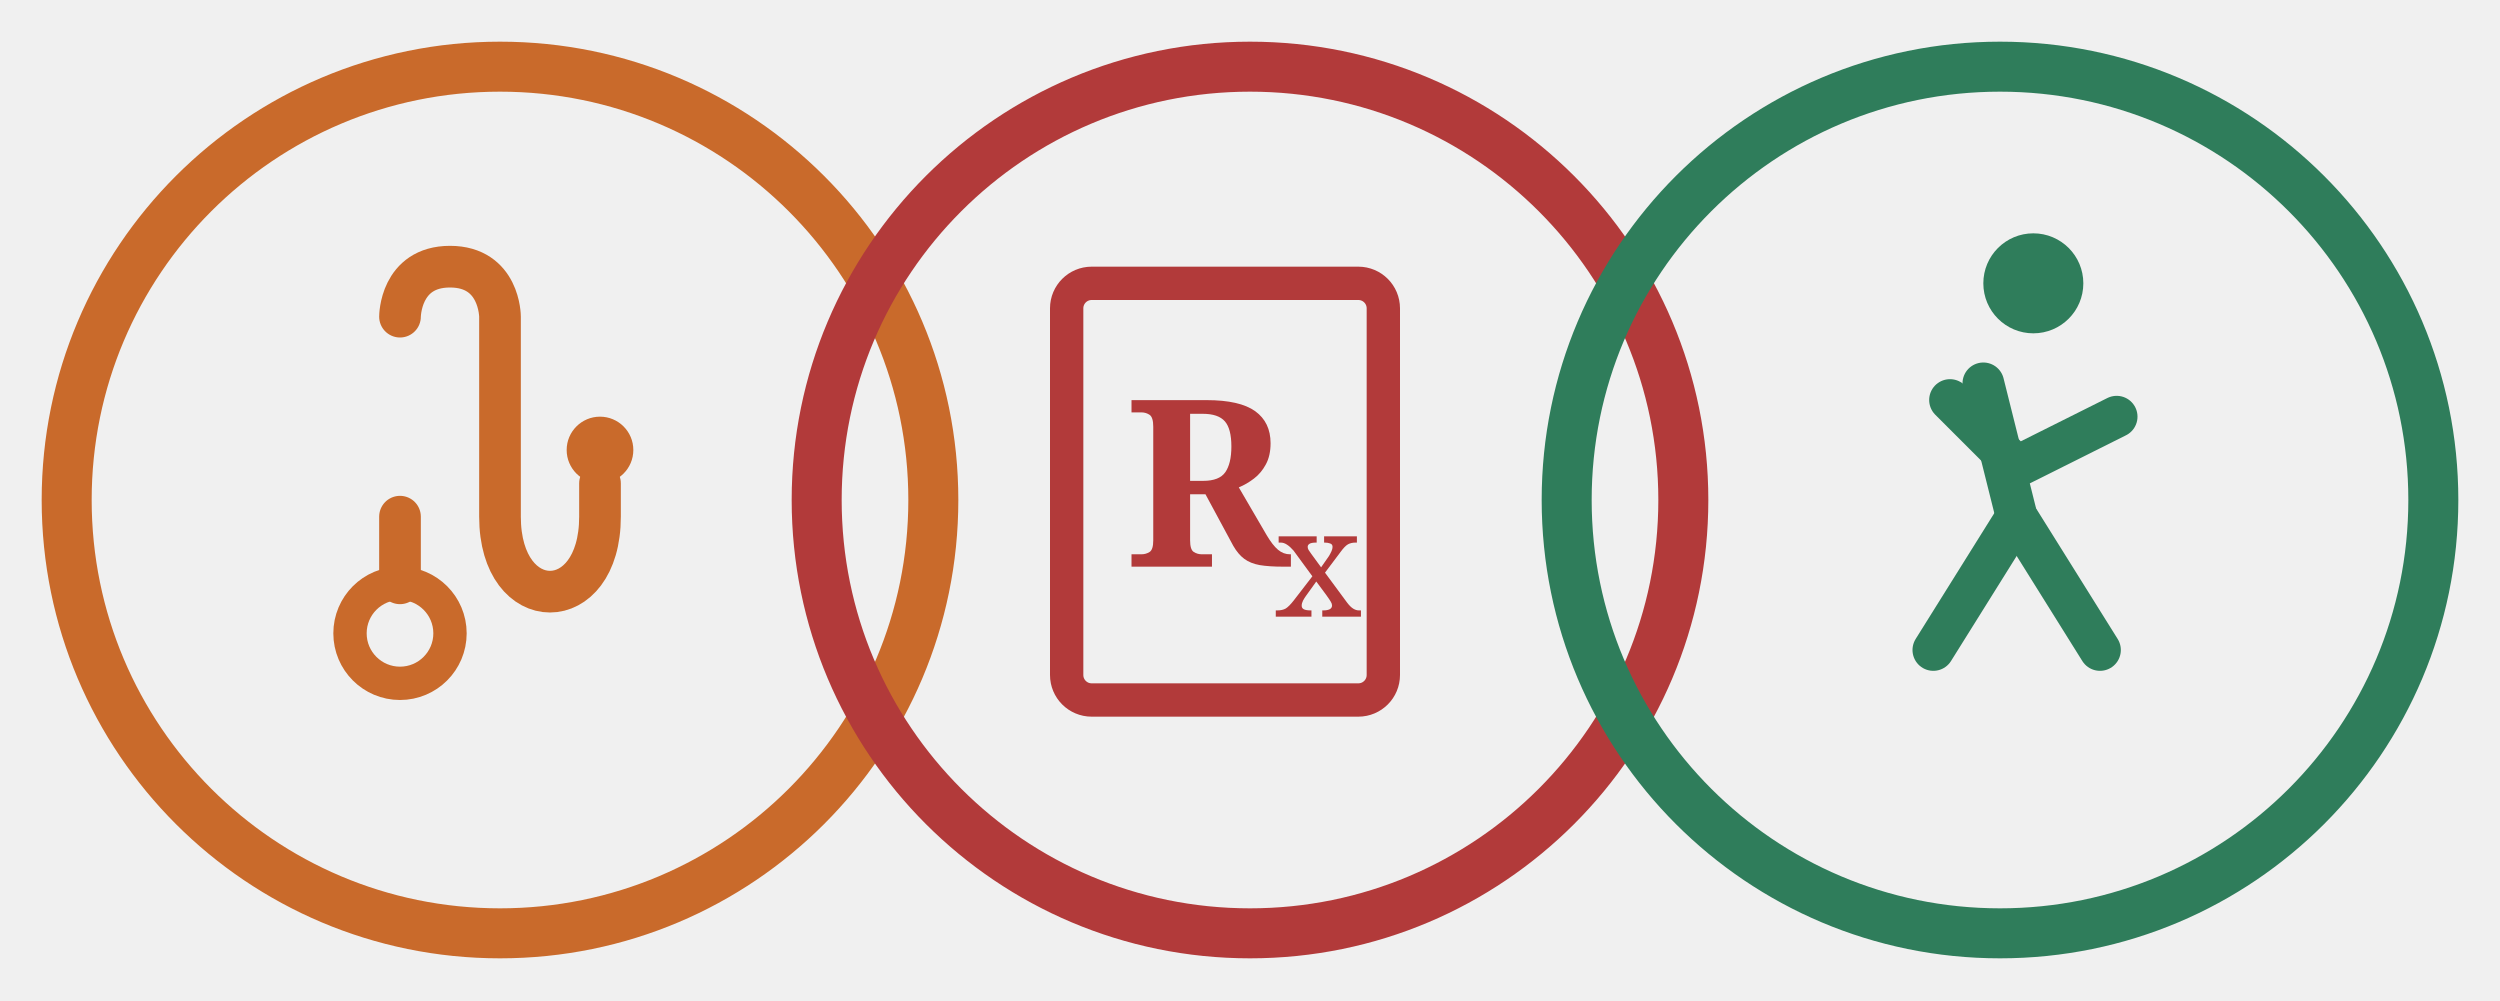
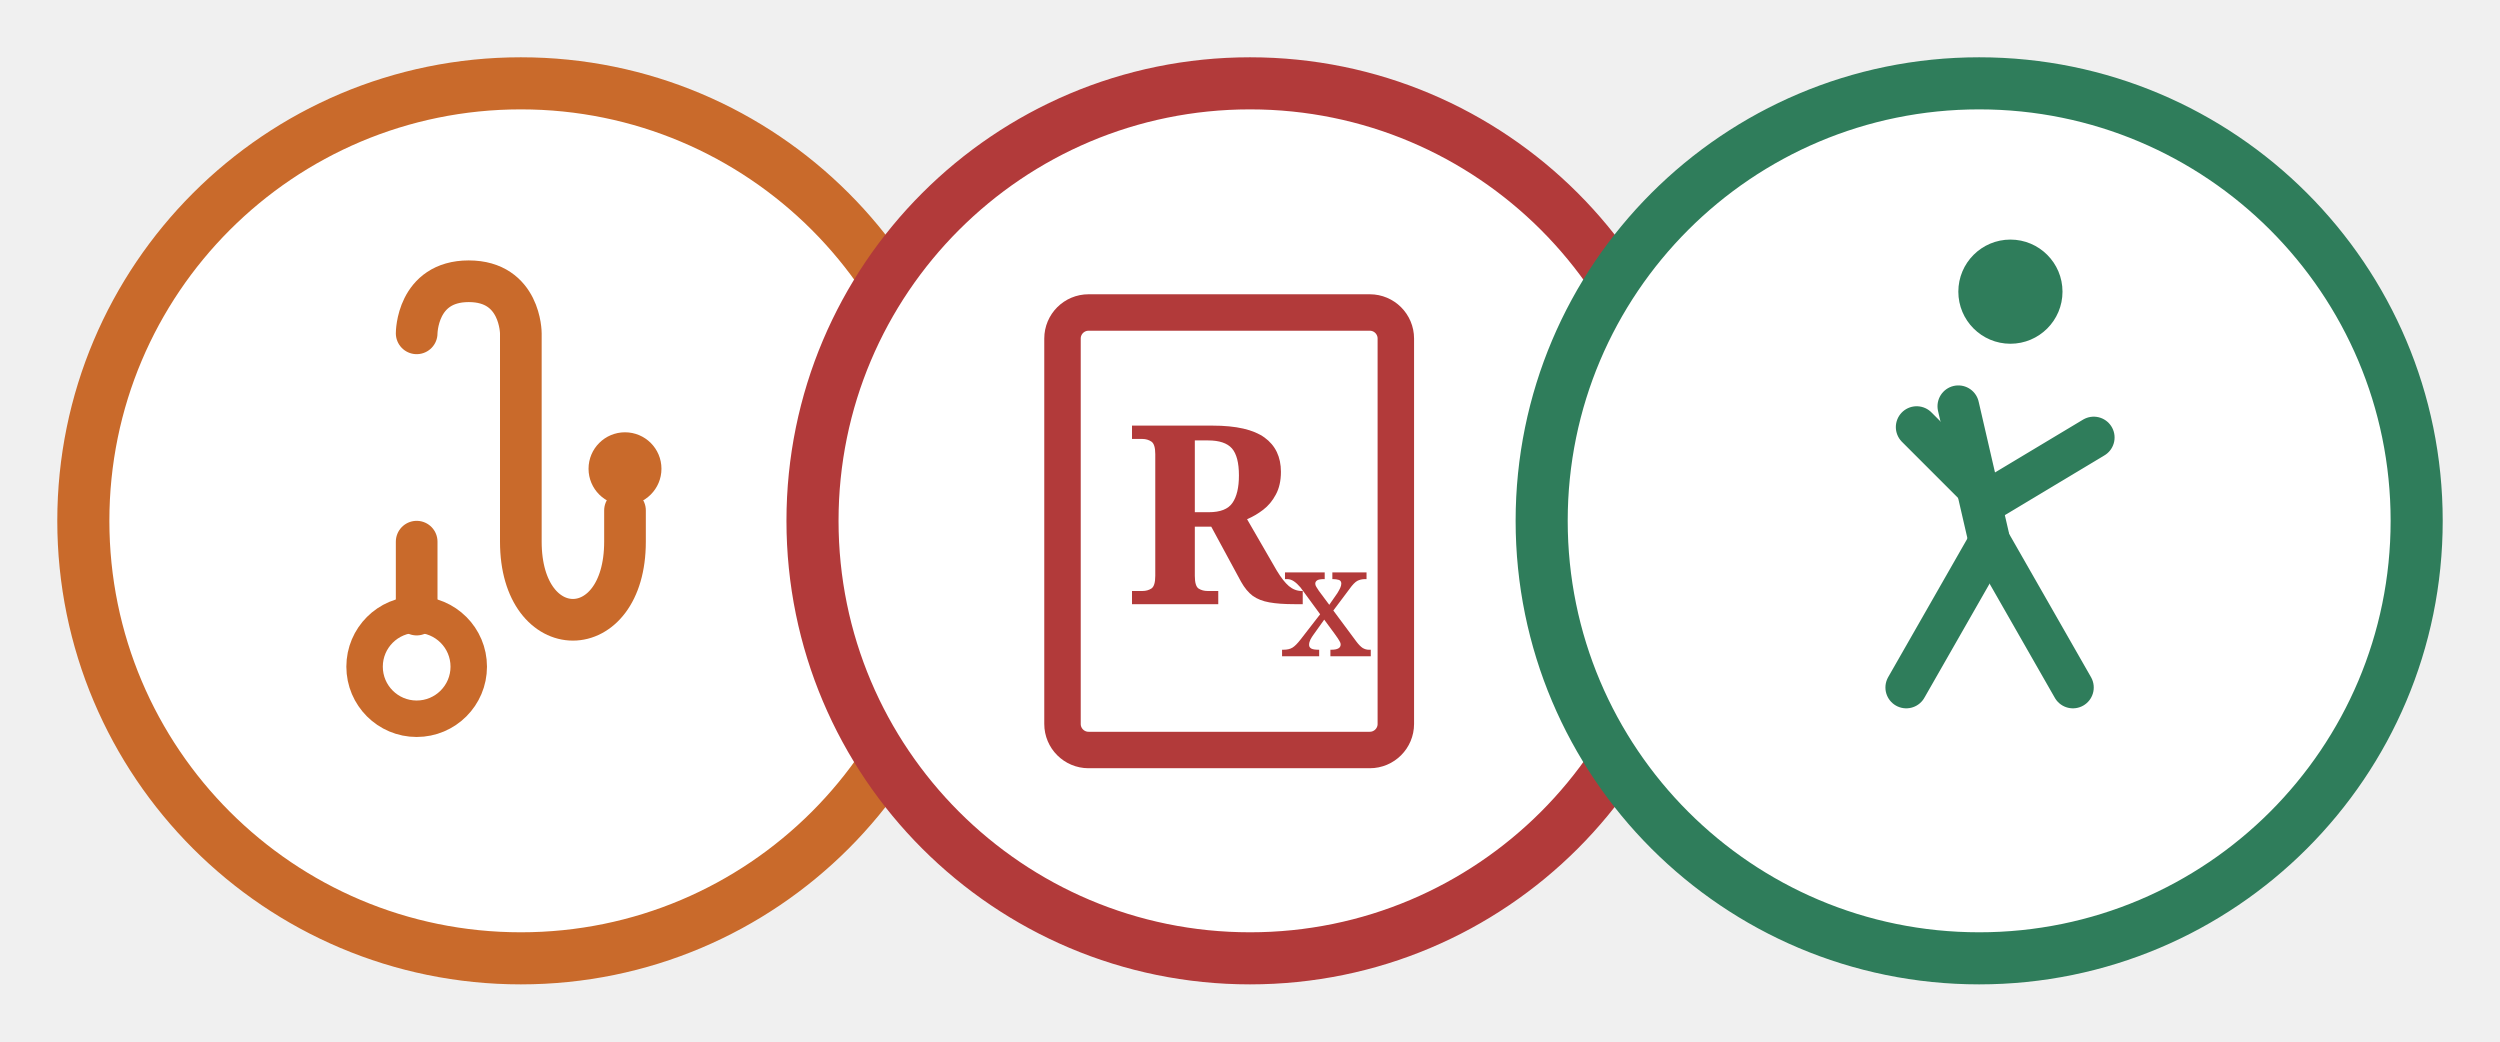
- <svg xmlns="http://www.w3.org/2000/svg" viewBox="0 0 300 120" fill="none">
-   <circle cx="60" cy="60" r="52" stroke="#C96A2B" stroke-width="6" fill="none" />
-   <path d="M48 38 C48 38 48 32 54 32 C60 32 60 38 60 38 L60 62 C60 74 72 74 72 62 L72 58" stroke="#C96A2B" stroke-width="5" stroke-linecap="round" fill="none" />
-   <circle cx="72" cy="54" r="4" fill="#C96A2B" />
-   <circle cx="48" cy="76" r="6" stroke="#C96A2B" stroke-width="4" fill="none" />
-   <path d="M48 70 L48 62" stroke="#C96A2B" stroke-width="5" stroke-linecap="round" />
-   <circle cx="150" cy="60" r="52" stroke="#B23A3A" stroke-width="6" fill="none" />
-   <rect x="128" y="34" width="38" height="50" rx="3" stroke="#B23A3A" stroke-width="4" fill="none" />
-   <text x="135" y="68" font-family="serif" font-size="28" font-weight="bold" fill="#B23A3A">R</text>
-   <text x="153" y="74" font-family="serif" font-size="18" fill="#B23A3A">x</text>
-   <circle cx="240" cy="60" r="52" stroke="#2F7D5B" stroke-width="6" fill="none" />
-   <circle cx="244" cy="34" r="6" fill="#2F7D5B" />
-   <path d="M238 46 L242 62 L252 78" stroke="#2F7D5B" stroke-width="5" stroke-linecap="round" stroke-linejoin="round" fill="none" />
-   <path d="M242 62 L232 78" stroke="#2F7D5B" stroke-width="5" stroke-linecap="round" fill="none" />
-   <path d="M234 48 L242 56 L254 50" stroke="#2F7D5B" stroke-width="5" stroke-linecap="round" stroke-linejoin="round" fill="none" />
+ <svg xmlns="http://www.w3.org/2000/svg" viewBox="0 0 240 100" fill="none">
+   <circle cx="50" cy="50" r="42" stroke="#C96A2B" stroke-width="5" fill="white" />
+   <path d="M40 32 C40 32 40 27 45 27 C50 27 50 32 50 32 L50 52 C50 62 60 62 60 52 L60 49" stroke="#C96A2B" stroke-width="4" stroke-linecap="round" fill="none" />
+   <circle cx="60" cy="45" r="3.5" fill="#C96A2B" />
+   <circle cx="40" cy="64" r="5" stroke="#C96A2B" stroke-width="3.5" fill="none" />
+   <path d="M40 59 L40 52" stroke="#C96A2B" stroke-width="4" stroke-linecap="round" />
+   <circle cx="120" cy="50" r="42" stroke="#B23A3A" stroke-width="5" fill="white" />
+   <rect x="102" y="30" width="32" height="42" rx="2.5" stroke="#B23A3A" stroke-width="3.5" fill="none" />
+   <text x="108" y="58" font-family="serif" font-size="24" font-weight="bold" fill="#B23A3A">R</text>
+   <text x="123" y="63" font-family="serif" font-size="15" fill="#B23A3A">x</text>
+   <circle cx="190" cy="50" r="42" stroke="#2F7D5B" stroke-width="5" fill="white" />
+   <circle cx="193" cy="28" r="5" fill="#2F7D5B" />
+   <path d="M188 39 L191 52 L199 66" stroke="#2F7D5B" stroke-width="4" stroke-linecap="round" stroke-linejoin="round" fill="none" />
+   <path d="M191 52 L183 66" stroke="#2F7D5B" stroke-width="4" stroke-linecap="round" fill="none" />
+   <path d="M184 41 L191 48 L201 42" stroke="#2F7D5B" stroke-width="4" stroke-linecap="round" stroke-linejoin="round" fill="none" />
</svg>
